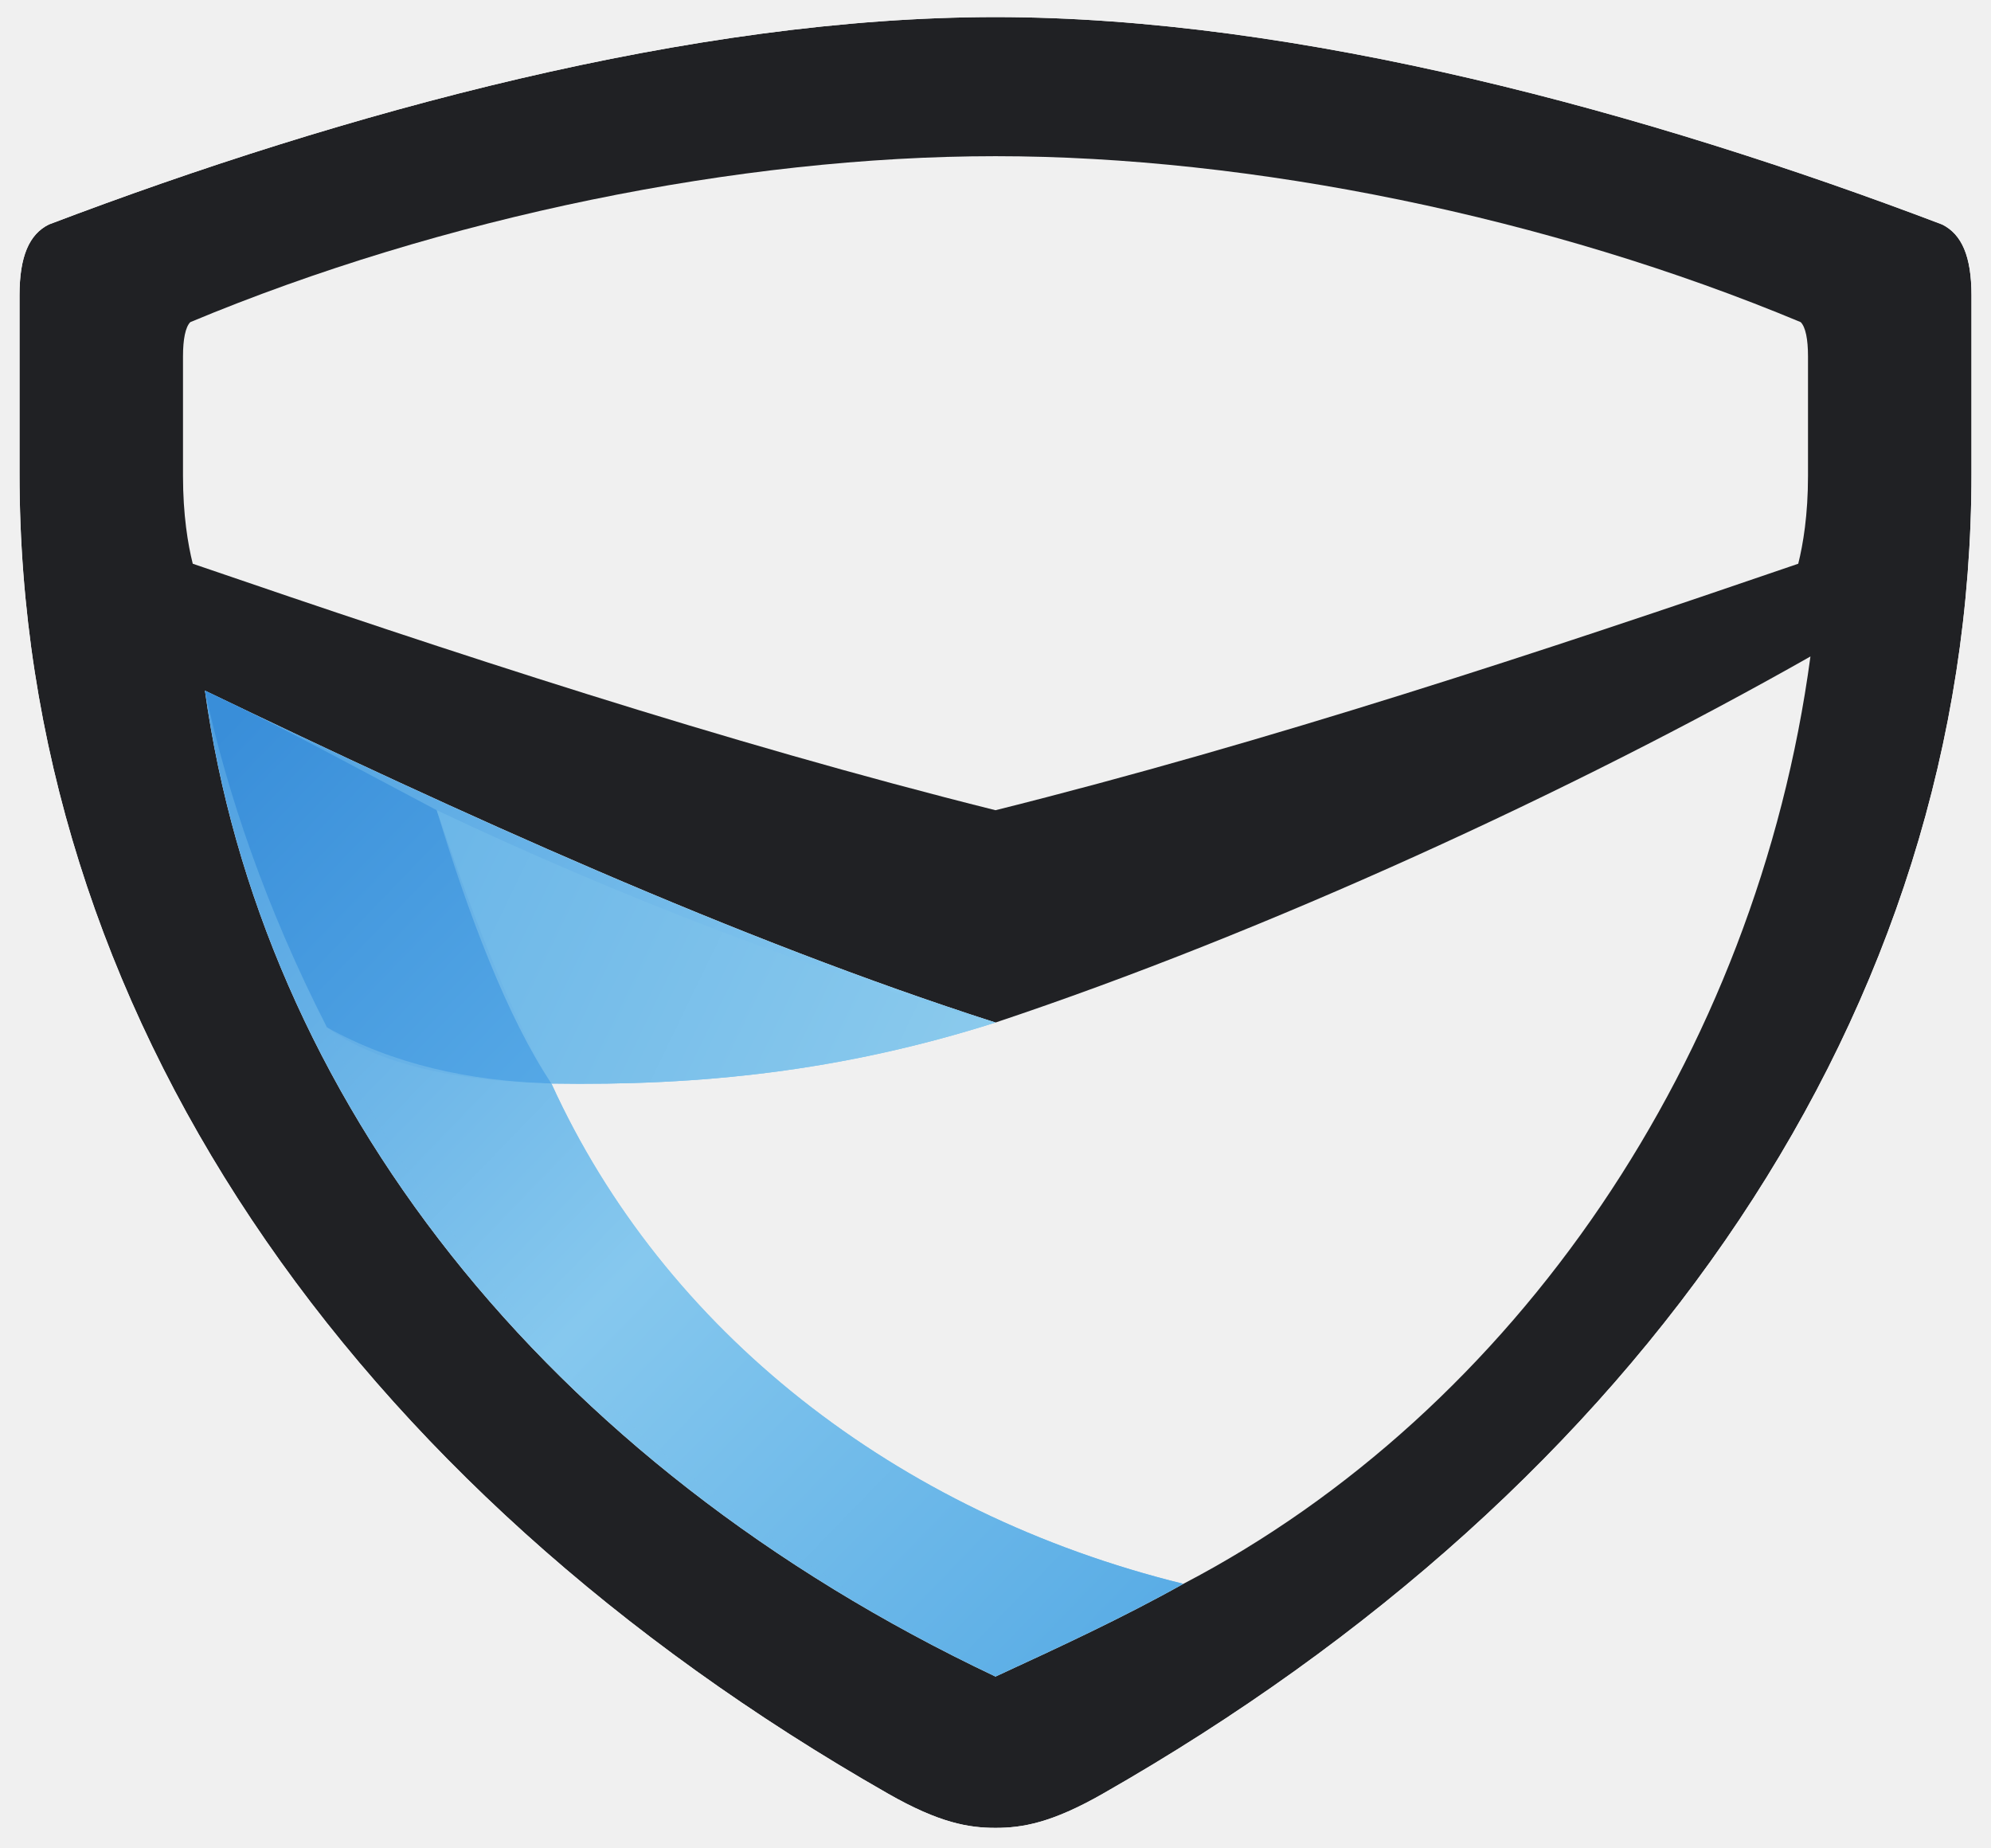
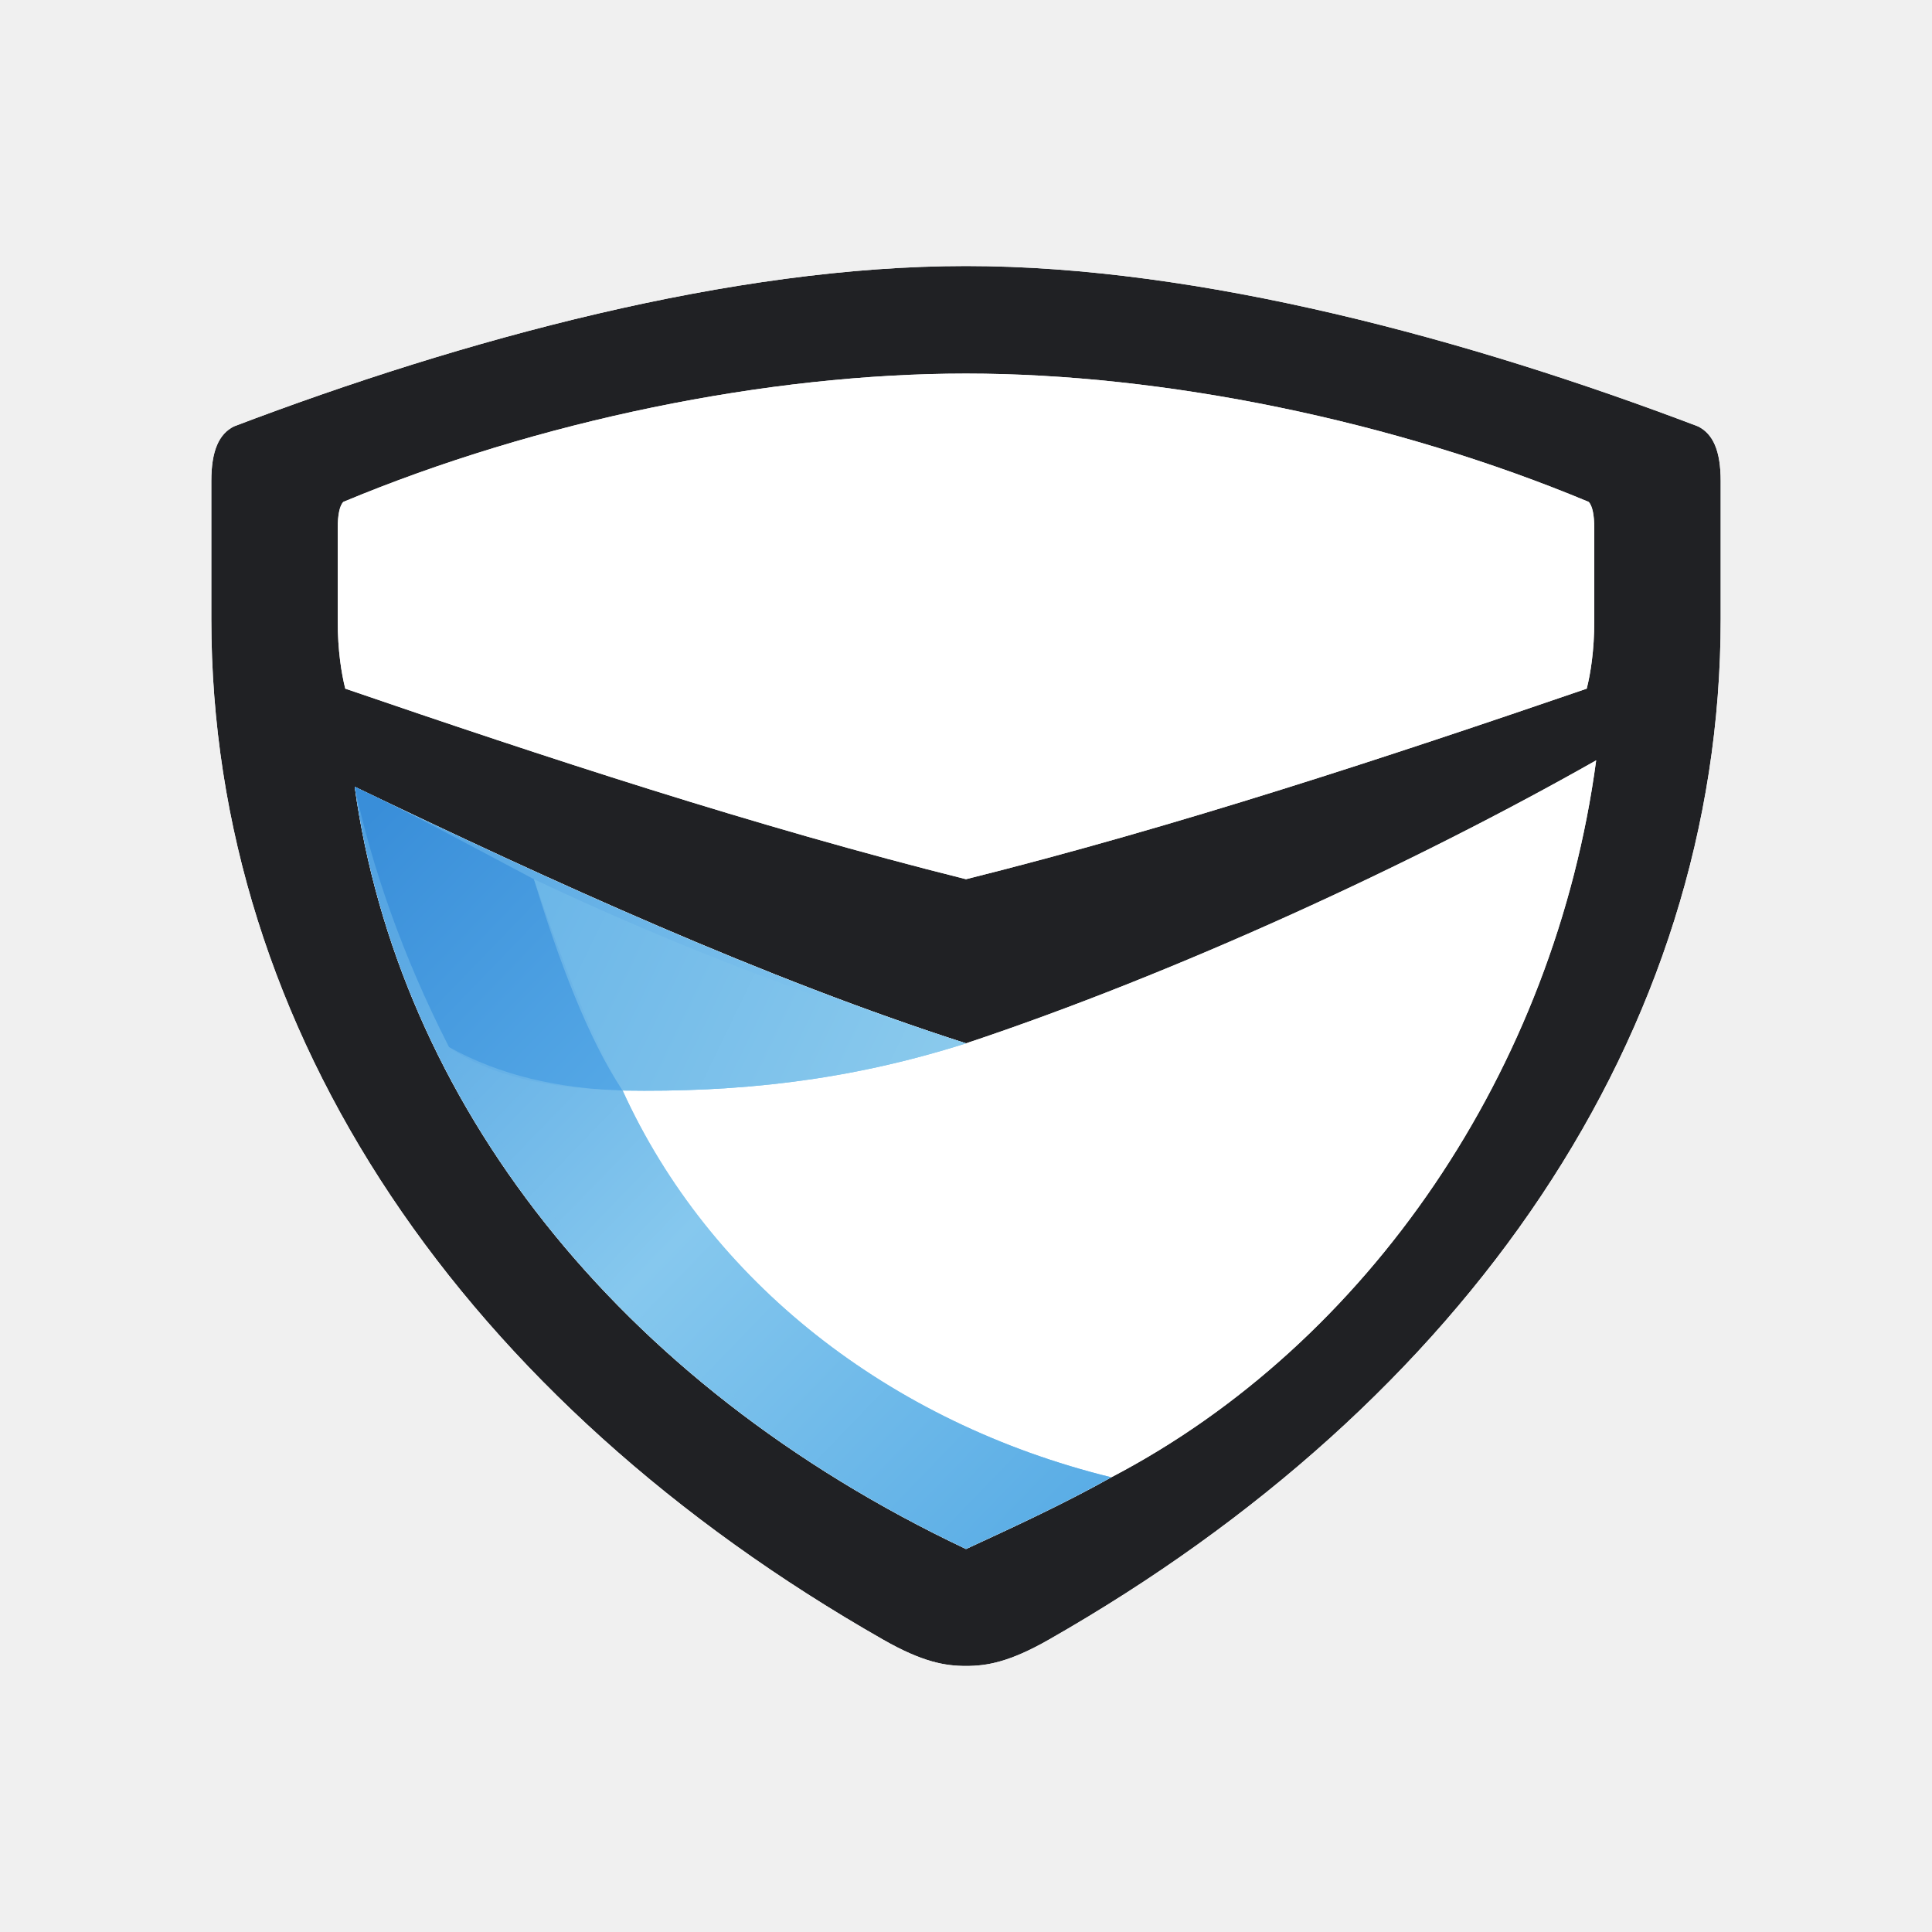
- <svg xmlns="http://www.w3.org/2000/svg" width="816" height="757" viewBox="104 134 816 757" class="light" role="img" aria-labelledby="title description">
+ <svg xmlns="http://www.w3.org/2000/svg" width="1024" height="1024" viewBox="0 0 1024 1024" class="source" role="img" aria-labelledby="title description">
  <defs>
    <path id="shield" d="M512 141 C388 141 245 180 124 226 C116 230 112 239 112 255 L112 328 C112 548 247 743 468 869 C489 881 501 883 512 883 C523 883 535 881 556 869 C777 743 912 548 912 328 L912 255 C912 239 908 230 900 226 C779 180 636 141 512 141 Z" />
    <path id="upper-opening" d="M512 198 C407 198 285 223 182 266 C180 268 179 273 179 280 L179 329 C179 345 181 357 183 365 C288 401 400 438 512 466 C624 438 736 401 841 365 C843 357 845 345 845 329 L845 280 C845 273 844 268 842 266 C739 223 617 198 512 198 Z" />
    <path id="lower-opening" d="M188 417 C292 467 406 519 512 553 C623 516 749 458 846 403 C824 567 725 712 589 783 C564 797 538 809 512 821 C326 733 211 583 188 417 Z" />
    <clipPath id="lower-clip">
      <use href="#lower-opening" />
    </clipPath>
    <mask id="openings">
      <use href="#shield" fill="#fff" />
      <use href="#upper-opening" fill="#000" />
      <use href="#lower-opening" fill="#000" />
    </mask>
    <linearGradient id="blue-base" x1="188" y1="417" x2="589" y2="805" gradientUnits="userSpaceOnUse">
      <stop stop-color="#4c9ee0" />
      <stop offset=".52" stop-color="#86c8ee" />
      <stop offset="1" stop-color="#57abe5" />
    </linearGradient>
    <linearGradient id="blue-top" x1="188" y1="440" x2="331" y2="578" gradientUnits="userSpaceOnUse">
      <stop stop-color="#398ed9" />
      <stop offset="1" stop-color="#55a8e6" />
    </linearGradient>
    <linearGradient id="blue-facet" x1="283" y1="466" x2="512" y2="577" gradientUnits="userSpaceOnUse">
      <stop stop-color="#6bb6e8" />
      <stop offset="1" stop-color="#8ccbed" />
    </linearGradient>
  </defs>
  <use href="#shield" fill="#202124" mask="url(#openings)" />
+   <use class="panel" href="#upper-opening" fill="#fff" />
+   <use class="panel" href="#lower-opening" fill="#fff" />
  <g clip-path="url(#lower-clip)">
    <path id="blue-sweep" d="M188 417 C292 467 406 519 512 553 C449 573 391 579 330 578 C376 679 471 754 589 783 C564 797 538 809 512 821 C326 733 211 583 188 417 Z" fill="url(#blue-base)" />
    <path d="M188 417 C216 430 247 447 283 466 C296 509 312 551 330 578 C290 577 259 570 238 555 C213 506 197 459 188 417 Z" fill="url(#blue-top)" />
    <path d="M283 466 C359 502 440 533 512 553 C449 573 391 579 330 578 C311 545 296 504 283 466 Z" fill="url(#blue-facet)" />
    <path d="M238 555 C265 570 296 577 330 578 C376 679 471 754 589 783 L512 821 C384 753 287 660 238 555 Z" fill="url(#blue-base)" opacity=".8" />
  </g>
</svg>
